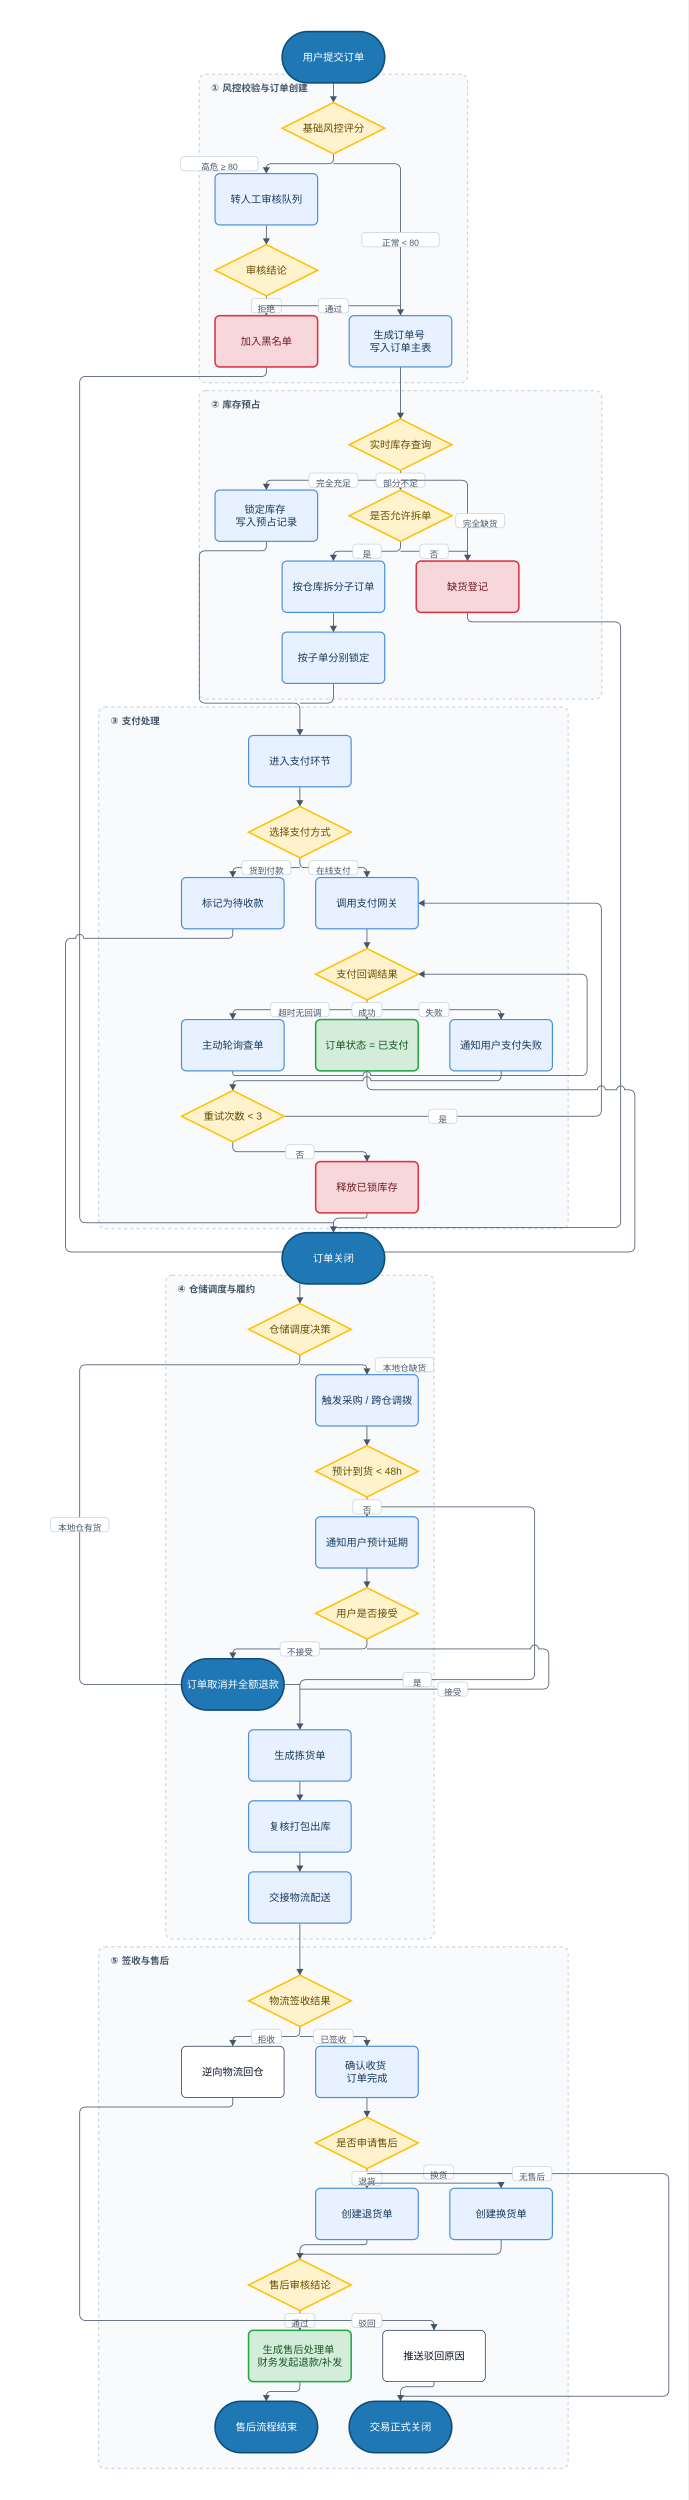
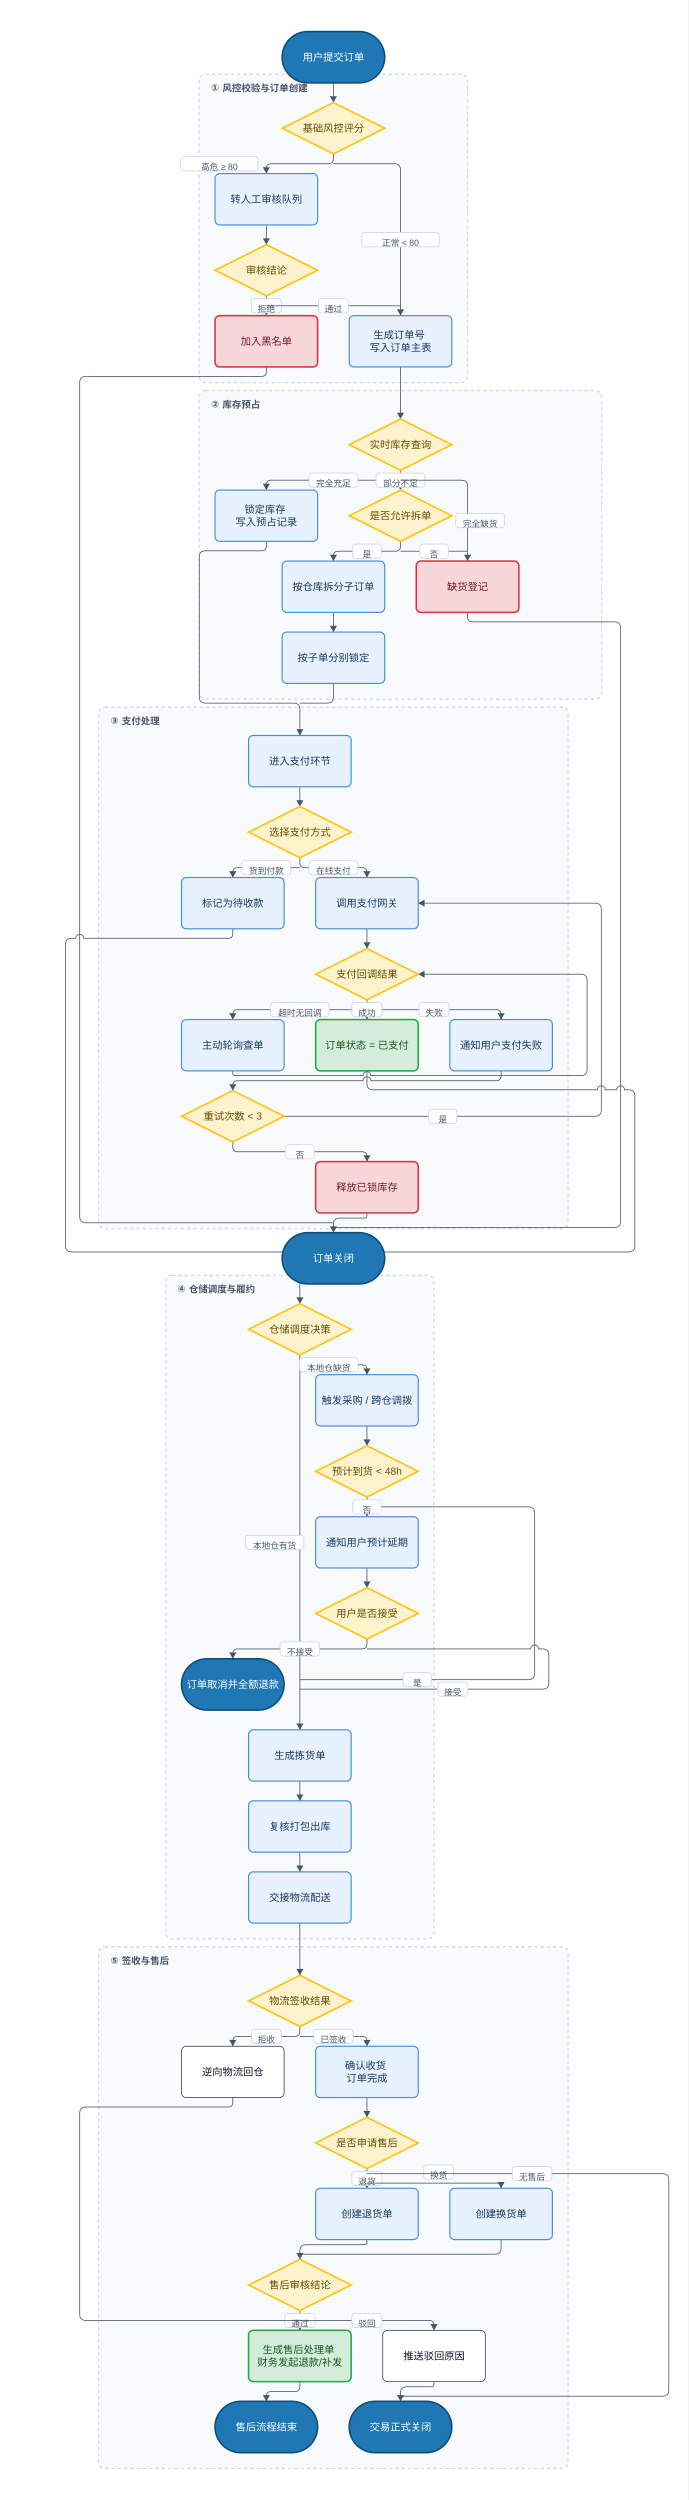
<svg xmlns="http://www.w3.org/2000/svg" width="872" height="3168">
  <style>
    :root {
      --mermaid-bg: transparent;
      --mermaid-font-family: 'Inter', system-ui, -apple-system, sans-serif;
      --mermaid-node-bg: #ffffff;
      --mermaid-node-border: #334155;
      --mermaid-node-border-width: 1.5px;
      --mermaid-text-primary: #0f172a;
      --mermaid-text-muted: #64748b;
      --mermaid-edge-stroke: #475569;
      --mermaid-edge-width: 1.5px;
      --mermaid-arrowhead-fill: #475569;
      --mermaid-pill-bg: #ffffff;
      --mermaid-pill-border: #cbd5e1;
      --mermaid-subgraph-bg: #f8fafc;
      --mermaid-subgraph-border: #cbd5e1;
      --mermaid-subgraph-title: #475569;
    }
    @media (prefers-color-scheme: dark) {
      :root {
        --mermaid-node-bg: #1e293b;
        --mermaid-node-border: #475569;
        --mermaid-text-primary: #f8fafc;
        --mermaid-text-muted: #94a3b8;
        --mermaid-edge-stroke: #94a3b8;
        --mermaid-arrowhead-fill: #94a3b8;
        --mermaid-pill-bg: #0f172a;
        --mermaid-pill-border: #334155;
        --mermaid-subgraph-bg: rgba(15, 23, 42, 0.6);
        --mermaid-subgraph-border: #334155;
        --mermaid-subgraph-title: #94a3b8;
      }
    }

    text { font-family: Arial, sans-serif; font-size: 14px; }
  </style>
  <rect width="100%" height="100%" fill="white" />
  <rect x="252.5" y="94" width="340" height="391" style="fill:var(--mermaid-subgraph-bg, #f8fafc);stroke:var(--mermaid-subgraph-border, #cbd5e1);stroke-width:1.5;stroke-dasharray:4;rx:8;ry:8" />
  <text x="267.5" y="112" style="text-anchor:start;dominant-baseline:middle;font-size:12px;font-weight:bold;fill:var(--mermaid-subgraph-title, #475569);font-family:Arial, sans-serif">① 风控校验与订单创建</text>
  <rect x="252.5" y="495" width="510" height="391" style="fill:var(--mermaid-subgraph-bg, #f8fafc);stroke:var(--mermaid-subgraph-border, #cbd5e1);stroke-width:1.5;stroke-dasharray:4;rx:8;ry:8" />
  <text x="267.5" y="513" style="text-anchor:start;dominant-baseline:middle;font-size:12px;font-weight:bold;fill:var(--mermaid-subgraph-title, #475569);font-family:Arial, sans-serif">② 库存预占</text>
  <rect x="125" y="896" width="595" height="661" style="fill:var(--mermaid-subgraph-bg, #f8fafc);stroke:var(--mermaid-subgraph-border, #cbd5e1);stroke-width:1.5;stroke-dasharray:4;rx:8;ry:8" />
  <text x="140" y="914" style="text-anchor:start;dominant-baseline:middle;font-size:12px;font-weight:bold;fill:var(--mermaid-subgraph-title, #475569);font-family:Arial, sans-serif">③ 支付处理</text>
  <rect x="210" y="1616" width="340" height="841" style="fill:var(--mermaid-subgraph-bg, #f8fafc);stroke:var(--mermaid-subgraph-border, #cbd5e1);stroke-width:1.5;stroke-dasharray:4;rx:8;ry:8" />
  <text x="225" y="1634" style="text-anchor:start;dominant-baseline:middle;font-size:12px;font-weight:bold;fill:var(--mermaid-subgraph-title, #475569);font-family:Arial, sans-serif">④ 仓储调度与履约</text>
  <rect x="125" y="2467" width="595" height="661" style="fill:var(--mermaid-subgraph-bg, #f8fafc);stroke:var(--mermaid-subgraph-border, #cbd5e1);stroke-width:1.5;stroke-dasharray:4;rx:8;ry:8" />
  <text x="140" y="2485" style="text-anchor:start;dominant-baseline:middle;font-size:12px;font-weight:bold;fill:var(--mermaid-subgraph-title, #475569);font-family:Arial, sans-serif">⑤ 签收与售后</text>
  <path d="M 422.5 105.0 L 422.5 130.0" style="fill:none;stroke:var(--mermaid-edge-stroke, #475569);stroke-width:var(--mermaid-edge-width, 1.5)" />
  <polygon points="422.5,130.0 418.0,122.0 427.0,122.0" style="fill:var(--mermaid-arrowhead-fill, #475569);stroke:none" />
  <path d="M 337.5 465.0 L 337.5 471.0 Q 337.5 477.0 331.5 477.0 L 109.0 477.0 Q 101.0 477.0 101.0 485.0 L 101.0 1541.5 Q 101.0 1549.5 109.0 1549.5 L 422.5 1549.5" style="fill:none;stroke:var(--mermaid-edge-stroke, #475569);stroke-width:var(--mermaid-edge-width, 1.5)" />
  <path d="M 507.5 465.0 L 507.5 531.0" style="fill:none;stroke:var(--mermaid-edge-stroke, #475569);stroke-width:var(--mermaid-edge-width, 1.5)" />
  <polygon points="507.5,531.0 503.0,523.0 512.0,523.0" style="fill:var(--mermaid-arrowhead-fill, #475569);stroke:none" />
  <path d="M 592.5 776.0 L 592.5 782.0 Q 592.5 788.0 598.5 788.0 L 778.5 788.0 Q 786.5 788.0 786.5 796.0 L 786.5 1547.5 Q 786.5 1555.5 778.5 1555.5 L 422.5 1555.5" style="fill:none;stroke:var(--mermaid-edge-stroke, #475569);stroke-width:var(--mermaid-edge-width, 1.5)" />
  <path d="M 337.5 686.0 L 337.5 692.0 Q 337.5 698.0 331.5 698.0 L 260.5 698.0 Q 252.5 698.0 252.5 706.0 L 252.5 883.0 Q 252.5 891.0 260.5 891.0 L 372.0 891.0 Q 380.0 891.0 380.0 899.0 L 380.0 932.0" style="fill:none;stroke:var(--mermaid-edge-stroke, #475569);stroke-width:var(--mermaid-edge-width, 1.5)" />
  <polygon points="380.0,932.0 375.5,924.0 384.5,924.0" style="fill:var(--mermaid-arrowhead-fill, #475569);stroke:none" />
  <path d="M 422.5 866.0 L 422.5 883.0 Q 422.5 891.0 414.5 891.0 L 380.0 891.0" style="fill:none;stroke:var(--mermaid-edge-stroke, #475569);stroke-width:var(--mermaid-edge-width, 1.5)" />
  <path d="M 465.0 1537.0 L 465.0 1540.2 Q 465.0 1543.5 461.8 1543.5 L 430.5 1543.5 Q 422.5 1543.5 422.5 1551.5 L 422.5 1562.0" style="fill:none;stroke:var(--mermaid-edge-stroke, #475569);stroke-width:var(--mermaid-edge-width, 1.5)" />
  <polygon points="422.5,1562.0 418.0,1554.0 427.0,1554.0" style="fill:var(--mermaid-arrowhead-fill, #475569);stroke:none" />
  <path d="M 465.0 1357.0 L 465.0 1373.0 Q 465.0 1381.0 473.0 1381.0 L 757.0 1381.0 A 5.0 5.0 0 0 1 767.0 1381.0 L 781.5 1381.0 A 5.0 5.0 0 0 1 791.5 1381.0 L 796.5 1381.0 Q 804.5 1381.0 804.5 1389.0 L 804.5 1578.5 Q 804.5 1586.5 796.5 1586.5 L 388.0 1586.5 Q 380.0 1586.5 380.0 1594.5 L 380.0 1652.0" style="fill:none;stroke:var(--mermaid-edge-stroke, #475569);stroke-width:var(--mermaid-edge-width, 1.5)" />
  <polygon points="380.0,1652.0 375.5,1644.0 384.5,1644.0" style="fill:var(--mermaid-arrowhead-fill, #475569);stroke:none" />
  <path d="M 295.0 1177.0 L 295.0 1183.0 Q 295.0 1189.0 289.0 1189.0 L 106.0 1189.0 A 5.0 5.0 0 0 0 96.0 1189.0 L 91.0 1189.0 Q 83.0 1189.0 83.0 1197.0 L 83.0 1578.5 Q 83.0 1586.5 91.0 1586.5 L 380.0 1586.5" style="fill:none;stroke:var(--mermaid-edge-stroke, #475569);stroke-width:var(--mermaid-edge-width, 1.5)" />
  <path d="M 380.0 2437.0 L 380.0 2503.0" style="fill:none;stroke:var(--mermaid-edge-stroke, #475569);stroke-width:var(--mermaid-edge-width, 1.5)" />
  <polygon points="380.0,2503.0 375.5,2495.0 384.5,2495.0" style="fill:var(--mermaid-arrowhead-fill, #475569);stroke:none" />
  <path d="M 380.0 3018.0 L 380.0 3024.2 Q 380.0 3030.5 373.8 3030.5 L 343.8 3030.5 Q 337.5 3030.5 337.5 3036.8 L 337.5 3043.0" style="fill:none;stroke:var(--mermaid-edge-stroke, #475569);stroke-width:var(--mermaid-edge-width, 1.5)" />
  <polygon points="337.5,3043.0 333.0,3035.0 342.0,3035.0" style="fill:var(--mermaid-arrowhead-fill, #475569);stroke:none" />
  <path d="M 422.5 195.0 L 422.5 201.2 Q 422.5 207.5 416.2 207.5 L 343.8 207.5 Q 337.5 207.5 337.5 213.8 L 337.5 220.0" style="fill:none;stroke:var(--mermaid-edge-stroke, #475569);stroke-width:var(--mermaid-edge-width, 1.5)" />
  <polygon points="337.5,220.0 333.0,212.0 342.0,212.0" style="fill:var(--mermaid-arrowhead-fill, #475569);stroke:none" />
  <rect x="229" y="198.5" width="98" height="18" style="fill:var(--mermaid-pill-bg, #ffffff);stroke:var(--mermaid-pill-border, #cbd5e1);stroke-width:1;rx:4;ry:4" />
  <text x="278" y="211.5" style="text-anchor:middle;dominant-baseline:middle;font-size:11px;fill:var(--mermaid-text-primary, #475569);font-family:Arial, sans-serif">高危 ≥ 80</text>
  <path d="M 337.5 285.0 L 337.5 310.0" style="fill:none;stroke:var(--mermaid-edge-stroke, #475569);stroke-width:var(--mermaid-edge-width, 1.5)" />
  <polygon points="337.5,310.0 333.0,302.0 342.0,302.0" style="fill:var(--mermaid-arrowhead-fill, #475569);stroke:none" />
  <path d="M 337.5 375.0 L 337.5 400.0" style="fill:none;stroke:var(--mermaid-edge-stroke, #475569);stroke-width:var(--mermaid-edge-width, 1.5)" />
  <polygon points="337.5,400.0 333.0,392.0 342.0,392.0" style="fill:var(--mermaid-arrowhead-fill, #475569);stroke:none" />
  <rect x="318.5" y="378.5" width="38" height="18" style="fill:var(--mermaid-pill-bg, #ffffff);stroke:var(--mermaid-pill-border, #cbd5e1);stroke-width:1;rx:4;ry:4" />
  <text x="337.5" y="391.5" style="text-anchor:middle;dominant-baseline:middle;font-size:11px;fill:var(--mermaid-text-primary, #475569);font-family:Arial, sans-serif">拒绝</text>
  <path d="M 337.5 387.5 L 507.5 387.5" style="fill:none;stroke:var(--mermaid-edge-stroke, #475569);stroke-width:var(--mermaid-edge-width, 1.5)" />
  <rect x="403.5" y="378.5" width="38" height="18" style="fill:var(--mermaid-pill-bg, #ffffff);stroke:var(--mermaid-pill-border, #cbd5e1);stroke-width:1;rx:4;ry:4" />
  <text x="422.5" y="391.5" style="text-anchor:middle;dominant-baseline:middle;font-size:11px;fill:var(--mermaid-text-primary, #475569);font-family:Arial, sans-serif">通过</text>
  <path d="M 422.5 207.5 L 499.5 207.5 Q 507.5 207.5 507.5 215.5 L 507.5 400.0" style="fill:none;stroke:var(--mermaid-edge-stroke, #475569);stroke-width:var(--mermaid-edge-width, 1.5)" />
  <polygon points="507.5,400.0 503.0,392.0 512.0,392.0" style="fill:var(--mermaid-arrowhead-fill, #475569);stroke:none" />
  <rect x="458.5" y="294.75" width="98" height="18" style="fill:var(--mermaid-pill-bg, #ffffff);stroke:var(--mermaid-pill-border, #cbd5e1);stroke-width:1;rx:4;ry:4" />
  <text x="507.5" y="307.75" style="text-anchor:middle;dominant-baseline:middle;font-size:11px;fill:var(--mermaid-text-primary, #475569);font-family:Arial, sans-serif">正常 &lt; 80</text>
  <path d="M 507.5 608.5 L 343.8 608.5 Q 337.5 608.5 337.5 614.8 L 337.5 621.0" style="fill:none;stroke:var(--mermaid-edge-stroke, #475569);stroke-width:var(--mermaid-edge-width, 1.5)" />
  <polygon points="337.5,621.0 333.0,613.0 342.0,613.0" style="fill:var(--mermaid-arrowhead-fill, #475569);stroke:none" />
  <rect x="391.5" y="599.5" width="62" height="18" style="fill:var(--mermaid-pill-bg, #ffffff);stroke:var(--mermaid-pill-border, #cbd5e1);stroke-width:1;rx:4;ry:4" />
  <text x="422.5" y="612.5" style="text-anchor:middle;dominant-baseline:middle;font-size:11px;fill:var(--mermaid-text-primary, #475569);font-family:Arial, sans-serif">完全充足</text>
  <path d="M 507.5 596.0 L 507.5 621.0" style="fill:none;stroke:var(--mermaid-edge-stroke, #475569);stroke-width:var(--mermaid-edge-width, 1.5)" />
  <polygon points="507.5,621.0 503.0,613.0 512.0,613.0" style="fill:var(--mermaid-arrowhead-fill, #475569);stroke:none" />
  <rect x="476.5" y="599.5" width="62" height="18" style="fill:var(--mermaid-pill-bg, #ffffff);stroke:var(--mermaid-pill-border, #cbd5e1);stroke-width:1;rx:4;ry:4" />
  <text x="507.5" y="612.5" style="text-anchor:middle;dominant-baseline:middle;font-size:11px;fill:var(--mermaid-text-primary, #475569);font-family:Arial, sans-serif">部分不足</text>
  <path d="M 507.5 608.5 L 584.5 608.5 Q 592.5 608.5 592.5 616.5 L 592.5 711.0" style="fill:none;stroke:var(--mermaid-edge-stroke, #475569);stroke-width:var(--mermaid-edge-width, 1.5)" />
  <polygon points="592.5,711.0 588.0,703.0 597.0,703.0" style="fill:var(--mermaid-arrowhead-fill, #475569);stroke:none" />
  <rect x="577.5" y="650.75" width="62" height="18" style="fill:var(--mermaid-pill-bg, #ffffff);stroke:var(--mermaid-pill-border, #cbd5e1);stroke-width:1;rx:4;ry:4" />
  <text x="608.5" y="663.75" style="text-anchor:middle;dominant-baseline:middle;font-size:11px;fill:var(--mermaid-text-primary, #475569);font-family:Arial, sans-serif">完全缺货</text>
  <path d="M 507.5 686.0 L 507.5 692.2 Q 507.5 698.5 501.2 698.5 L 428.8 698.5 Q 422.5 698.5 422.5 704.8 L 422.5 711.0" style="fill:none;stroke:var(--mermaid-edge-stroke, #475569);stroke-width:var(--mermaid-edge-width, 1.5)" />
  <polygon points="422.5,711.0 418.0,703.0 427.0,703.0" style="fill:var(--mermaid-arrowhead-fill, #475569);stroke:none" />
  <rect x="447" y="689.5" width="36" height="18" style="fill:var(--mermaid-pill-bg, #ffffff);stroke:var(--mermaid-pill-border, #cbd5e1);stroke-width:1;rx:4;ry:4" />
  <text x="465" y="702.5" style="text-anchor:middle;dominant-baseline:middle;font-size:11px;fill:var(--mermaid-text-primary, #475569);font-family:Arial, sans-serif">是</text>
  <path d="M 507.5 698.5 L 592.5 698.5" style="fill:none;stroke:var(--mermaid-edge-stroke, #475569);stroke-width:var(--mermaid-edge-width, 1.5)" />
  <rect x="532" y="689.5" width="36" height="18" style="fill:var(--mermaid-pill-bg, #ffffff);stroke:var(--mermaid-pill-border, #cbd5e1);stroke-width:1;rx:4;ry:4" />
  <text x="550" y="702.5" style="text-anchor:middle;dominant-baseline:middle;font-size:11px;fill:var(--mermaid-text-primary, #475569);font-family:Arial, sans-serif">否</text>
  <path d="M 422.5 776.0 L 422.5 801.0" style="fill:none;stroke:var(--mermaid-edge-stroke, #475569);stroke-width:var(--mermaid-edge-width, 1.5)" />
  <polygon points="422.5,801.0 418.0,793.0 427.0,793.0" style="fill:var(--mermaid-arrowhead-fill, #475569);stroke:none" />
  <path d="M 380.0 997.0 L 380.0 1022.0" style="fill:none;stroke:var(--mermaid-edge-stroke, #475569);stroke-width:var(--mermaid-edge-width, 1.5)" />
  <polygon points="380.0,1022.0 375.5,1014.0 384.5,1014.0" style="fill:var(--mermaid-arrowhead-fill, #475569);stroke:none" />
  <path d="M 380.0 1087.0 L 380.0 1093.2 Q 380.0 1099.5 386.2 1099.5 L 458.8 1099.5 Q 465.0 1099.5 465.0 1105.8 L 465.0 1112.0" style="fill:none;stroke:var(--mermaid-edge-stroke, #475569);stroke-width:var(--mermaid-edge-width, 1.5)" />
  <polygon points="465.0,1112.0 460.5,1104.0 469.5,1104.0" style="fill:var(--mermaid-arrowhead-fill, #475569);stroke:none" />
  <rect x="391.5" y="1090.5" width="62" height="18" style="fill:var(--mermaid-pill-bg, #ffffff);stroke:var(--mermaid-pill-border, #cbd5e1);stroke-width:1;rx:4;ry:4" />
  <text x="422.5" y="1103.5" style="text-anchor:middle;dominant-baseline:middle;font-size:11px;fill:var(--mermaid-text-primary, #475569);font-family:Arial, sans-serif">在线支付</text>
  <path d="M 380.0 1099.5 L 301.2 1099.5 Q 295.0 1099.5 295.0 1105.8 L 295.0 1112.0" style="fill:none;stroke:var(--mermaid-edge-stroke, #475569);stroke-width:var(--mermaid-edge-width, 1.5)" />
  <polygon points="295.0,1112.0 290.5,1104.0 299.5,1104.0" style="fill:var(--mermaid-arrowhead-fill, #475569);stroke:none" />
  <rect x="306.5" y="1090.5" width="62" height="18" style="fill:var(--mermaid-pill-bg, #ffffff);stroke:var(--mermaid-pill-border, #cbd5e1);stroke-width:1;rx:4;ry:4" />
  <text x="337.5" y="1103.5" style="text-anchor:middle;dominant-baseline:middle;font-size:11px;fill:var(--mermaid-text-primary, #475569);font-family:Arial, sans-serif">货到付款</text>
  <path d="M 465.0 1177.0 L 465.0 1202.0" style="fill:none;stroke:var(--mermaid-edge-stroke, #475569);stroke-width:var(--mermaid-edge-width, 1.5)" />
  <polygon points="465.0,1202.0 460.5,1194.0 469.5,1194.0" style="fill:var(--mermaid-arrowhead-fill, #475569);stroke:none" />
  <path d="M 465.0 1279.5 L 301.2 1279.5 Q 295.0 1279.5 295.0 1285.8 L 295.0 1292.0" style="fill:none;stroke:var(--mermaid-edge-stroke, #475569);stroke-width:var(--mermaid-edge-width, 1.5)" />
  <polygon points="295.0,1292.0 290.5,1284.0 299.5,1284.0" style="fill:var(--mermaid-arrowhead-fill, #475569);stroke:none" />
  <rect x="343" y="1270.5" width="74" height="18" style="fill:var(--mermaid-pill-bg, #ffffff);stroke:var(--mermaid-pill-border, #cbd5e1);stroke-width:1;rx:4;ry:4" />
  <text x="380" y="1283.5" style="text-anchor:middle;dominant-baseline:middle;font-size:11px;fill:var(--mermaid-text-primary, #475569);font-family:Arial, sans-serif">超时无回调</text>
  <path d="M 295.0 1357.0 L 295.0 1360.0 Q 295.0 1363.0 298.0 1363.0 L 460.0 1363.0 A 5.0 5.0 0 0 1 470.0 1363.0 L 736.0 1363.0 Q 744.0 1363.0 744.0 1355.0 L 744.0 1242.5 Q 744.0 1234.5 736.0 1234.5 L 530.0 1234.5" style="fill:none;stroke:var(--mermaid-edge-stroke, #475569);stroke-width:var(--mermaid-edge-width, 1.5)" />
  <polygon points="530.0,1234.5 538.0,1230.0 538.0,1239.0" style="fill:var(--mermaid-arrowhead-fill, #475569);stroke:none" />
  <path d="M 465.0 1279.5 L 628.8 1279.5 Q 635.0 1279.5 635.0 1285.8 L 635.0 1292.0" style="fill:none;stroke:var(--mermaid-edge-stroke, #475569);stroke-width:var(--mermaid-edge-width, 1.5)" />
  <polygon points="635.0,1292.0 630.5,1284.0 639.5,1284.0" style="fill:var(--mermaid-arrowhead-fill, #475569);stroke:none" />
  <rect x="531" y="1270.5" width="38" height="18" style="fill:var(--mermaid-pill-bg, #ffffff);stroke:var(--mermaid-pill-border, #cbd5e1);stroke-width:1;rx:4;ry:4" />
  <text x="550" y="1283.5" style="text-anchor:middle;dominant-baseline:middle;font-size:11px;fill:var(--mermaid-text-primary, #475569);font-family:Arial, sans-serif">失败</text>
  <path d="M 635.0 1357.0 L 635.0 1363.2 Q 635.0 1369.5 628.8 1369.5 L 470.0 1369.5 A 5.0 5.0 0 0 0 460.0 1369.5 L 301.2 1369.5 Q 295.0 1369.5 295.0 1375.8 L 295.0 1382.0" style="fill:none;stroke:var(--mermaid-edge-stroke, #475569);stroke-width:var(--mermaid-edge-width, 1.5)" />
  <polygon points="295.0,1382.0 290.5,1374.0 299.5,1374.0" style="fill:var(--mermaid-arrowhead-fill, #475569);stroke:none" />
  <path d="M 360.0 1414.5 L 754.0 1414.5 Q 762.0 1414.5 762.0 1406.5 L 762.0 1152.5 Q 762.0 1144.5 754.0 1144.5 L 530.0 1144.5" style="fill:none;stroke:var(--mermaid-edge-stroke, #475569);stroke-width:var(--mermaid-edge-width, 1.5)" />
  <polygon points="530.0,1144.5 538.0,1140.0 538.0,1149.0" style="fill:var(--mermaid-arrowhead-fill, #475569);stroke:none" />
  <rect x="543" y="1405.5" width="36" height="18" style="fill:var(--mermaid-pill-bg, #ffffff);stroke:var(--mermaid-pill-border, #cbd5e1);stroke-width:1;rx:4;ry:4" />
  <text x="561" y="1418.5" style="text-anchor:middle;dominant-baseline:middle;font-size:11px;fill:var(--mermaid-text-primary, #475569);font-family:Arial, sans-serif">是</text>
  <path d="M 295.0 1447.0 L 295.0 1453.2 Q 295.0 1459.5 301.2 1459.5 L 458.8 1459.5 Q 465.0 1459.5 465.0 1465.8 L 465.0 1472.0" style="fill:none;stroke:var(--mermaid-edge-stroke, #475569);stroke-width:var(--mermaid-edge-width, 1.5)" />
  <polygon points="465.0,1472.0 460.5,1464.0 469.5,1464.0" style="fill:var(--mermaid-arrowhead-fill, #475569);stroke:none" />
  <rect x="362" y="1450.5" width="36" height="18" style="fill:var(--mermaid-pill-bg, #ffffff);stroke:var(--mermaid-pill-border, #cbd5e1);stroke-width:1;rx:4;ry:4" />
  <text x="380" y="1463.5" style="text-anchor:middle;dominant-baseline:middle;font-size:11px;fill:var(--mermaid-text-primary, #475569);font-family:Arial, sans-serif">否</text>
  <path d="M 465.0 1267.0 L 465.0 1292.0" style="fill:none;stroke:var(--mermaid-edge-stroke, #475569);stroke-width:var(--mermaid-edge-width, 1.5)" />
  <polygon points="465.0,1292.0 460.5,1284.0 469.5,1284.0" style="fill:var(--mermaid-arrowhead-fill, #475569);stroke:none" />
  <rect x="446" y="1270.5" width="38" height="18" style="fill:var(--mermaid-pill-bg, #ffffff);stroke:var(--mermaid-pill-border, #cbd5e1);stroke-width:1;rx:4;ry:4" />
  <text x="465" y="1283.5" style="text-anchor:middle;dominant-baseline:middle;font-size:11px;fill:var(--mermaid-text-primary, #475569);font-family:Arial, sans-serif">成功</text>
-   <path d="M 380.0 1717.0 L 380.0 1723.2 Q 380.0 1729.5 373.8 1729.5 L 109.0 1729.5 Q 101.0 1729.5 101.0 1737.5 L 101.0 2126.5 Q 101.0 2134.5 109.0 2134.5 L 380.0 2134.5" style="fill:none;stroke:var(--mermaid-edge-stroke, #475569);stroke-width:var(--mermaid-edge-width, 1.5)" />
-   <rect x="64" y="1923" width="74" height="18" style="fill:var(--mermaid-pill-bg, #ffffff);stroke:var(--mermaid-pill-border, #cbd5e1);stroke-width:1;rx:4;ry:4" />
-   <text x="101" y="1936" style="text-anchor:middle;dominant-baseline:middle;font-size:11px;fill:var(--mermaid-text-primary, #475569);font-family:Arial, sans-serif">本地仓有货</text>
+   <path d="M 380.0 1717.0 L 380.0 2192.0" style="fill:none;stroke:var(--mermaid-edge-stroke, #475569);stroke-width:var(--mermaid-edge-width, 1.5)" />
+   <polygon points="380.0,2192.0 375.5,2184.0 384.5,2184.0" style="fill:var(--mermaid-arrowhead-fill, #475569);stroke:none" />
+   <rect x="311" y="1945.5" width="74" height="18" style="fill:var(--mermaid-pill-bg, #ffffff);stroke:var(--mermaid-pill-border, #cbd5e1);stroke-width:1;rx:4;ry:4" />
+   <text x="348" y="1958.5" style="text-anchor:middle;dominant-baseline:middle;font-size:11px;fill:var(--mermaid-text-primary, #475569);font-family:Arial, sans-serif">本地仓有货</text>
  <path d="M 380.0 1729.5 L 458.8 1729.5 Q 465.0 1729.5 465.0 1735.8 L 465.0 1742.0" style="fill:none;stroke:var(--mermaid-edge-stroke, #475569);stroke-width:var(--mermaid-edge-width, 1.5)" />
  <polygon points="465.0,1742.0 460.5,1734.0 469.5,1734.0" style="fill:var(--mermaid-arrowhead-fill, #475569);stroke:none" />
-   <rect x="475.5" y="1720.5" width="74" height="18" style="fill:var(--mermaid-pill-bg, #ffffff);stroke:var(--mermaid-pill-border, #cbd5e1);stroke-width:1;rx:4;ry:4" />
-   <text x="512.5" y="1733.5" style="text-anchor:middle;dominant-baseline:middle;font-size:11px;fill:var(--mermaid-text-primary, #475569);font-family:Arial, sans-serif">本地仓缺货</text>
+   <rect x="379.5" y="1720.5" width="74" height="18" style="fill:var(--mermaid-pill-bg, #ffffff);stroke:var(--mermaid-pill-border, #cbd5e1);stroke-width:1;rx:4;ry:4" />
+   <text x="416.5" y="1733.5" style="text-anchor:middle;dominant-baseline:middle;font-size:11px;fill:var(--mermaid-text-primary, #475569);font-family:Arial, sans-serif">本地仓缺货</text>
  <path d="M 465.0 1807.0 L 465.0 1832.0" style="fill:none;stroke:var(--mermaid-edge-stroke, #475569);stroke-width:var(--mermaid-edge-width, 1.5)" />
  <polygon points="465.0,1832.0 460.5,1824.0 469.5,1824.0" style="fill:var(--mermaid-arrowhead-fill, #475569);stroke:none" />
-   <path d="M 465.0 1909.5 L 669.5 1909.5 Q 677.5 1909.5 677.5 1917.5 L 677.5 2120.5 Q 677.5 2128.5 669.5 2128.5 L 388.0 2128.5 Q 380.0 2128.5 380.0 2136.5 L 380.0 2192.0" style="fill:none;stroke:var(--mermaid-edge-stroke, #475569);stroke-width:var(--mermaid-edge-width, 1.5)" />
-   <polygon points="380.0,2192.0 375.5,2184.0 384.5,2184.0" style="fill:var(--mermaid-arrowhead-fill, #475569);stroke:none" />
+   <path d="M 465.0 1909.5 L 669.5 1909.5 Q 677.5 1909.5 677.5 1917.5 L 677.5 2120.5 Q 677.5 2128.5 669.5 2128.5 L 380.0 2128.5" style="fill:none;stroke:var(--mermaid-edge-stroke, #475569);stroke-width:var(--mermaid-edge-width, 1.5)" />
  <rect x="510.75" y="2119.5" width="36" height="18" style="fill:var(--mermaid-pill-bg, #ffffff);stroke:var(--mermaid-pill-border, #cbd5e1);stroke-width:1;rx:4;ry:4" />
  <text x="528.75" y="2132.5" style="text-anchor:middle;dominant-baseline:middle;font-size:11px;fill:var(--mermaid-text-primary, #475569);font-family:Arial, sans-serif">是</text>
  <path d="M 465.0 1897.0 L 465.0 1922.0" style="fill:none;stroke:var(--mermaid-edge-stroke, #475569);stroke-width:var(--mermaid-edge-width, 1.5)" />
  <polygon points="465.0,1922.0 460.5,1914.0 469.5,1914.0" style="fill:var(--mermaid-arrowhead-fill, #475569);stroke:none" />
  <rect x="447" y="1900.5" width="36" height="18" style="fill:var(--mermaid-pill-bg, #ffffff);stroke:var(--mermaid-pill-border, #cbd5e1);stroke-width:1;rx:4;ry:4" />
  <text x="465" y="1913.5" style="text-anchor:middle;dominant-baseline:middle;font-size:11px;fill:var(--mermaid-text-primary, #475569);font-family:Arial, sans-serif">否</text>
  <path d="M 465.0 1987.0 L 465.0 2012.0" style="fill:none;stroke:var(--mermaid-edge-stroke, #475569);stroke-width:var(--mermaid-edge-width, 1.5)" />
  <polygon points="465.0,2012.0 460.5,2004.0 469.5,2004.0" style="fill:var(--mermaid-arrowhead-fill, #475569);stroke:none" />
-   <path d="M 465.0 2077.0 L 465.0 2083.2 Q 465.0 2089.5 458.8 2089.5 L 301.2 2089.5 Q 295.0 2089.5 295.0 2095.8 L 295.0 2102.0" style="fill:none;stroke:var(--mermaid-edge-stroke, #475569);stroke-width:var(--mermaid-edge-width, 1.5)" />
+   <path d="M 465.0 2077.0 L 465.0 2083.2 Q 465.0 2089.5 458.8 2089.5 L 385.0 2089.5 A 5.0 5.0 0 0 0 375.0 2089.5 L 301.2 2089.5 Q 295.0 2089.5 295.0 2095.8 L 295.0 2102.0" style="fill:none;stroke:var(--mermaid-edge-stroke, #475569);stroke-width:var(--mermaid-edge-width, 1.5)" />
  <polygon points="295.0,2102.0 290.5,2094.0 299.5,2094.0" style="fill:var(--mermaid-arrowhead-fill, #475569);stroke:none" />
  <rect x="355" y="2080.5" width="50" height="18" style="fill:var(--mermaid-pill-bg, #ffffff);stroke:var(--mermaid-pill-border, #cbd5e1);stroke-width:1;rx:4;ry:4" />
  <text x="380" y="2093.5" style="text-anchor:middle;dominant-baseline:middle;font-size:11px;fill:var(--mermaid-text-primary, #475569);font-family:Arial, sans-serif">不接受</text>
  <path d="M 465.0 2089.5 L 672.5 2089.5 A 5.0 5.0 0 0 1 682.5 2089.5 L 687.5 2089.5 Q 695.5 2089.5 695.5 2097.5 L 695.5 2132.5 Q 695.5 2140.5 687.5 2140.5 L 380.0 2140.5" style="fill:none;stroke:var(--mermaid-edge-stroke, #475569);stroke-width:var(--mermaid-edge-width, 1.5)" />
  <rect x="554.75" y="2131.5" width="38" height="18" style="fill:var(--mermaid-pill-bg, #ffffff);stroke:var(--mermaid-pill-border, #cbd5e1);stroke-width:1;rx:4;ry:4" />
  <text x="573.75" y="2144.5" style="text-anchor:middle;dominant-baseline:middle;font-size:11px;fill:var(--mermaid-text-primary, #475569);font-family:Arial, sans-serif">接受</text>
  <path d="M 380.0 2257.0 L 380.0 2282.0" style="fill:none;stroke:var(--mermaid-edge-stroke, #475569);stroke-width:var(--mermaid-edge-width, 1.5)" />
  <polygon points="380.0,2282.0 375.5,2274.0 384.5,2274.0" style="fill:var(--mermaid-arrowhead-fill, #475569);stroke:none" />
  <path d="M 380.0 2347.0 L 380.0 2372.0" style="fill:none;stroke:var(--mermaid-edge-stroke, #475569);stroke-width:var(--mermaid-edge-width, 1.5)" />
  <polygon points="380.0,2372.0 375.5,2364.0 384.5,2364.0" style="fill:var(--mermaid-arrowhead-fill, #475569);stroke:none" />
  <path d="M 380.0 2568.0 L 380.0 2574.2 Q 380.0 2580.5 373.8 2580.5 L 301.2 2580.5 Q 295.0 2580.5 295.0 2586.8 L 295.0 2593.0" style="fill:none;stroke:var(--mermaid-edge-stroke, #475569);stroke-width:var(--mermaid-edge-width, 1.5)" />
  <polygon points="295.0,2593.0 290.5,2585.0 299.5,2585.0" style="fill:var(--mermaid-arrowhead-fill, #475569);stroke:none" />
  <rect x="318.5" y="2571.5" width="38" height="18" style="fill:var(--mermaid-pill-bg, #ffffff);stroke:var(--mermaid-pill-border, #cbd5e1);stroke-width:1;rx:4;ry:4" />
  <text x="337.5" y="2584.5" style="text-anchor:middle;dominant-baseline:middle;font-size:11px;fill:var(--mermaid-text-primary, #475569);font-family:Arial, sans-serif">拒收</text>
  <path d="M 380.0 2580.5 L 458.8 2580.5 Q 465.0 2580.5 465.0 2586.8 L 465.0 2593.0" style="fill:none;stroke:var(--mermaid-edge-stroke, #475569);stroke-width:var(--mermaid-edge-width, 1.5)" />
  <polygon points="465.0,2593.0 460.5,2585.0 469.5,2585.0" style="fill:var(--mermaid-arrowhead-fill, #475569);stroke:none" />
  <rect x="397.5" y="2571.5" width="50" height="18" style="fill:var(--mermaid-pill-bg, #ffffff);stroke:var(--mermaid-pill-border, #cbd5e1);stroke-width:1;rx:4;ry:4" />
  <text x="422.5" y="2584.5" style="text-anchor:middle;dominant-baseline:middle;font-size:11px;fill:var(--mermaid-text-primary, #475569);font-family:Arial, sans-serif">已签收</text>
  <path d="M 465.0 2658.0 L 465.0 2683.0" style="fill:none;stroke:var(--mermaid-edge-stroke, #475569);stroke-width:var(--mermaid-edge-width, 1.5)" />
  <polygon points="465.0,2683.0 460.5,2675.0 469.5,2675.0" style="fill:var(--mermaid-arrowhead-fill, #475569);stroke:none" />
  <path d="M 465.0 2748.0 L 465.0 2773.0" style="fill:none;stroke:var(--mermaid-edge-stroke, #475569);stroke-width:var(--mermaid-edge-width, 1.5)" />
  <polygon points="465.0,2773.0 460.5,2765.0 469.5,2765.0" style="fill:var(--mermaid-arrowhead-fill, #475569);stroke:none" />
  <rect x="446" y="2751.5" width="38" height="18" style="fill:var(--mermaid-pill-bg, #ffffff);stroke:var(--mermaid-pill-border, #cbd5e1);stroke-width:1;rx:4;ry:4" />
  <text x="465" y="2764.5" style="text-anchor:middle;dominant-baseline:middle;font-size:11px;fill:var(--mermaid-text-primary, #475569);font-family:Arial, sans-serif">退货</text>
  <path d="M 465.0 2766.5 L 631.8 2766.5 Q 635.0 2766.5 635.0 2769.8 L 635.0 2773.0" style="fill:none;stroke:var(--mermaid-edge-stroke, #475569);stroke-width:var(--mermaid-edge-width, 1.5)" />
  <polygon points="635.0,2773.0 630.5,2765.0 639.5,2765.0" style="fill:var(--mermaid-arrowhead-fill, #475569);stroke:none" />
  <rect x="537" y="2743.5" width="38" height="18" style="fill:var(--mermaid-pill-bg, #ffffff);stroke:var(--mermaid-pill-border, #cbd5e1);stroke-width:1;rx:4;ry:4" />
  <text x="556" y="2756.5" style="text-anchor:middle;dominant-baseline:middle;font-size:11px;fill:var(--mermaid-text-primary, #475569);font-family:Arial, sans-serif">换货</text>
  <path d="M 465.0 2754.5 L 839.5 2754.5 Q 847.5 2754.5 847.5 2762.5 L 847.5 3028.5 Q 847.5 3036.5 839.5 3036.5 L 507.5 3036.5" style="fill:none;stroke:var(--mermaid-edge-stroke, #475569);stroke-width:var(--mermaid-edge-width, 1.5)" />
  <rect x="649.25" y="2745.5" width="50" height="18" style="fill:var(--mermaid-pill-bg, #ffffff);stroke:var(--mermaid-pill-border, #cbd5e1);stroke-width:1;rx:4;ry:4" />
  <text x="674.25" y="2758.5" style="text-anchor:middle;dominant-baseline:middle;font-size:11px;fill:var(--mermaid-text-primary, #475569);font-family:Arial, sans-serif">无售后</text>
  <path d="M 465.0 2838.0 L 465.0 2841.2 Q 465.0 2844.5 461.8 2844.5 L 388.0 2844.5 Q 380.0 2844.5 380.0 2852.5 L 380.0 2863.0" style="fill:none;stroke:var(--mermaid-edge-stroke, #475569);stroke-width:var(--mermaid-edge-width, 1.5)" />
  <polygon points="380.0,2863.0 375.5,2855.0 384.5,2855.0" style="fill:var(--mermaid-arrowhead-fill, #475569);stroke:none" />
  <path d="M 635.0 2838.0 L 635.0 2848.5 Q 635.0 2856.5 627.0 2856.5 L 380.0 2856.5" style="fill:none;stroke:var(--mermaid-edge-stroke, #475569);stroke-width:var(--mermaid-edge-width, 1.5)" />
  <path d="M 380.0 2928.0 L 380.0 2953.0" style="fill:none;stroke:var(--mermaid-edge-stroke, #475569);stroke-width:var(--mermaid-edge-width, 1.5)" />
  <polygon points="380.0,2953.0 375.5,2945.0 384.5,2945.0" style="fill:var(--mermaid-arrowhead-fill, #475569);stroke:none" />
  <rect x="361" y="2931.5" width="38" height="18" style="fill:var(--mermaid-pill-bg, #ffffff);stroke:var(--mermaid-pill-border, #cbd5e1);stroke-width:1;rx:4;ry:4" />
  <text x="380" y="2944.5" style="text-anchor:middle;dominant-baseline:middle;font-size:11px;fill:var(--mermaid-text-primary, #475569);font-family:Arial, sans-serif">通过</text>
  <path d="M 380.0 2940.5 L 543.8 2940.5 Q 550.0 2940.5 550.0 2946.8 L 550.0 2953.0" style="fill:none;stroke:var(--mermaid-edge-stroke, #475569);stroke-width:var(--mermaid-edge-width, 1.5)" />
  <polygon points="550.0,2953.0 545.5,2945.0 554.5,2945.0" style="fill:var(--mermaid-arrowhead-fill, #475569);stroke:none" />
  <rect x="446" y="2931.5" width="38" height="18" style="fill:var(--mermaid-pill-bg, #ffffff);stroke:var(--mermaid-pill-border, #cbd5e1);stroke-width:1;rx:4;ry:4" />
  <text x="465" y="2944.5" style="text-anchor:middle;dominant-baseline:middle;font-size:11px;fill:var(--mermaid-text-primary, #475569);font-family:Arial, sans-serif">驳回</text>
  <path d="M 550.0 3018.0 L 550.0 3021.2 Q 550.0 3024.5 546.8 3024.5 L 515.5 3024.5 Q 507.5 3024.5 507.5 3032.5 L 507.5 3043.0" style="fill:none;stroke:var(--mermaid-edge-stroke, #475569);stroke-width:var(--mermaid-edge-width, 1.5)" />
  <polygon points="507.5,3043.0 503.0,3035.0 512.0,3035.0" style="fill:var(--mermaid-arrowhead-fill, #475569);stroke:none" />
  <path d="M 295.0 2658.0 L 295.0 2664.0 Q 295.0 2670.0 289.0 2670.0 L 109.0 2670.0 Q 101.0 2670.0 101.0 2678.0 L 101.0 2932.5 Q 101.0 2940.5 109.0 2940.5 L 380.0 2940.5" style="fill:none;stroke:var(--mermaid-edge-stroke, #475569);stroke-width:var(--mermaid-edge-width, 1.5)" />
  <path d="M 337.5 310 L 402.5 342.5 L 337.5 375 L 272.5 342.5 Z" style="fill:#fff3cd;stroke:#ffc107;stroke-width:2px" />
  <text x="337.5" y="342.5" style="text-anchor:middle;dominant-baseline:middle;font-size:13px;font-weight:500;fill:#664d03;font-family:Arial, sans-serif">审核结论</text>
  <rect x="527.5" y="711" width="130" height="65" style="fill:#f8d7da;stroke:#dc3545;stroke-width:2px;rx:6;ry:6" />
  <text x="592.5" y="743.5" style="text-anchor:middle;dominant-baseline:middle;font-size:13px;font-weight:500;fill:#721c24;font-family:Arial, sans-serif">缺货登记</text>
  <rect x="357.5" y="1562" width="130" height="65" style="fill:#1f77b4;stroke:#0d4d7a;stroke-width:2px;rx:32.5;ry:32.5" />
  <text x="422.5" y="1594.5" style="text-anchor:middle;dominant-baseline:middle;font-size:13px;font-weight:500;fill:#ffffff;font-family:Arial, sans-serif">订单关闭</text>
  <rect x="570" y="2773" width="130" height="65" style="fill:#e7f1ff;stroke:#4a90d9;stroke-width:1.5px;rx:6;ry:6" />
  <text x="635" y="2805.5" style="text-anchor:middle;dominant-baseline:middle;font-size:13px;font-weight:500;fill:#1a3a5c;font-family:Arial, sans-serif">创建换货单</text>
  <rect x="400" y="2773" width="130" height="65" style="fill:#e7f1ff;stroke:#4a90d9;stroke-width:1.5px;rx:6;ry:6" />
  <text x="465" y="2805.5" style="text-anchor:middle;dominant-baseline:middle;font-size:13px;font-weight:500;fill:#1a3a5c;font-family:Arial, sans-serif">创建退货单</text>
  <rect x="272.5" y="400" width="130" height="65" style="fill:#f8d7da;stroke:#dc3545;stroke-width:2px;rx:6;ry:6" />
  <text x="337.5" y="432.5" style="text-anchor:middle;dominant-baseline:middle;font-size:13px;font-weight:500;fill:#721c24;font-family:Arial, sans-serif">加入黑名单</text>
  <rect x="315" y="2192" width="130" height="65" style="fill:#e7f1ff;stroke:#4a90d9;stroke-width:1.5px;rx:6;ry:6" />
  <text x="380" y="2224.5" style="text-anchor:middle;dominant-baseline:middle;font-size:13px;font-weight:500;fill:#1a3a5c;font-family:Arial, sans-serif">生成拣货单</text>
  <path d="M 295 1382 L 360 1414.5 L 295 1447 L 230 1414.5 Z" style="fill:#fff3cd;stroke:#ffc107;stroke-width:2px" />
  <text x="295" y="1414.5" style="text-anchor:middle;dominant-baseline:middle;font-size:13px;font-weight:500;fill:#664d03;font-family:Arial, sans-serif">重试次数 &lt; 3</text>
  <rect x="230" y="1292" width="130" height="65" style="fill:#e7f1ff;stroke:#4a90d9;stroke-width:1.5px;rx:6;ry:6" />
  <text x="295" y="1324.5" style="text-anchor:middle;dominant-baseline:middle;font-size:13px;font-weight:500;fill:#1a3a5c;font-family:Arial, sans-serif">主动轮询查单</text>
  <rect x="315" y="2372" width="130" height="65" style="fill:#e7f1ff;stroke:#4a90d9;stroke-width:1.5px;rx:6;ry:6" />
  <text x="380" y="2404.5" style="text-anchor:middle;dominant-baseline:middle;font-size:13px;font-weight:500;fill:#1a3a5c;font-family:Arial, sans-serif">交接物流配送</text>
  <rect x="442.5" y="3043" width="130" height="65" style="fill:#1f77b4;stroke:#0d4d7a;stroke-width:2px;rx:32.5;ry:32.5" />
  <text x="507.5" y="3075.5" style="text-anchor:middle;dominant-baseline:middle;font-size:13px;font-weight:500;fill:#ffffff;font-family:Arial, sans-serif">交易正式关闭</text>
  <path d="M 380 1652 L 445 1684.5 L 380 1717 L 315 1684.5 Z" style="fill:#fff3cd;stroke:#ffc107;stroke-width:2px" />
  <text x="380" y="1684.5" style="text-anchor:middle;dominant-baseline:middle;font-size:13px;font-weight:500;fill:#664d03;font-family:Arial, sans-serif">仓储调度决策</text>
  <path d="M 380 2863 L 445 2895.5 L 380 2928 L 315 2895.5 Z" style="fill:#fff3cd;stroke:#ffc107;stroke-width:2px" />
  <text x="380" y="2895.5" style="text-anchor:middle;dominant-baseline:middle;font-size:13px;font-weight:500;fill:#664d03;font-family:Arial, sans-serif">售后审核结论</text>
  <rect x="272.5" y="3043" width="130" height="65" style="fill:#1f77b4;stroke:#0d4d7a;stroke-width:2px;rx:32.5;ry:32.5" />
  <text x="337.5" y="3075.5" style="text-anchor:middle;dominant-baseline:middle;font-size:13px;font-weight:500;fill:#ffffff;font-family:Arial, sans-serif">售后流程结束</text>
  <path d="M 422.5 130 L 487.5 162.5 L 422.5 195 L 357.5 162.5 Z" style="fill:#fff3cd;stroke:#ffc107;stroke-width:2px" />
  <text x="422.5" y="162.5" style="text-anchor:middle;dominant-baseline:middle;font-size:13px;font-weight:500;fill:#664d03;font-family:Arial, sans-serif">基础风控评分</text>
  <rect x="315" y="2282" width="130" height="65" style="fill:#e7f1ff;stroke:#4a90d9;stroke-width:1.5px;rx:6;ry:6" />
  <text x="380" y="2314.5" style="text-anchor:middle;dominant-baseline:middle;font-size:13px;font-weight:500;fill:#1a3a5c;font-family:Arial, sans-serif">复核打包出库</text>
  <path d="M 507.5 531 L 572.5 563.5 L 507.5 596 L 442.5 563.5 Z" style="fill:#fff3cd;stroke:#ffc107;stroke-width:2px" />
  <text x="507.5" y="563.5" style="text-anchor:middle;dominant-baseline:middle;font-size:13px;font-weight:500;fill:#664d03;font-family:Arial, sans-serif">实时库存查询</text>
  <rect x="485" y="2953" width="130" height="65" style="fill:var(--mermaid-node-bg, #ffffff);stroke:var(--mermaid-node-border, #334155);stroke-width:var(--mermaid-node-border-width, 1.5);rx:6;ry:6" />
  <text x="550" y="2985.5" style="text-anchor:middle;dominant-baseline:middle;font-size:13px;font-weight:500;fill:var(--mermaid-text-primary, #0f172a);font-family:Arial, sans-serif">推送驳回原因</text>
  <path d="M 465 1202 L 530 1234.5 L 465 1267 L 400 1234.5 Z" style="fill:#fff3cd;stroke:#ffc107;stroke-width:2px" />
  <text x="465" y="1234.5" style="text-anchor:middle;dominant-baseline:middle;font-size:13px;font-weight:500;fill:#664d03;font-family:Arial, sans-serif">支付回调结果</text>
  <path d="M 507.5 621 L 572.5 653.5 L 507.5 686 L 442.5 653.5 Z" style="fill:#fff3cd;stroke:#ffc107;stroke-width:2px" />
  <text x="507.5" y="653.5" style="text-anchor:middle;dominant-baseline:middle;font-size:13px;font-weight:500;fill:#664d03;font-family:Arial, sans-serif">是否允许拆单</text>
  <path d="M 465 2683 L 530 2715.5 L 465 2748 L 400 2715.5 Z" style="fill:#fff3cd;stroke:#ffc107;stroke-width:2px" />
  <text x="465" y="2715.5" style="text-anchor:middle;dominant-baseline:middle;font-size:13px;font-weight:500;fill:#664d03;font-family:Arial, sans-serif">是否申请售后</text>
  <rect x="230" y="1112" width="130" height="65" style="fill:#e7f1ff;stroke:#4a90d9;stroke-width:1.5px;rx:6;ry:6" />
  <text x="295" y="1144.5" style="text-anchor:middle;dominant-baseline:middle;font-size:13px;font-weight:500;fill:#1a3a5c;font-family:Arial, sans-serif">标记为待收款</text>
  <path d="M 380 2503 L 445 2535.5 L 380 2568 L 315 2535.5 Z" style="fill:#fff3cd;stroke:#ffc107;stroke-width:2px" />
  <text x="380" y="2535.5" style="text-anchor:middle;dominant-baseline:middle;font-size:13px;font-weight:500;fill:#664d03;font-family:Arial, sans-serif">物流签收结果</text>
  <rect x="357.5" y="40" width="130" height="65" style="fill:#1f77b4;stroke:#0d4d7a;stroke-width:2px;rx:32.5;ry:32.5" />
  <text x="422.5" y="72.5" style="text-anchor:middle;dominant-baseline:middle;font-size:13px;font-weight:500;fill:#ffffff;font-family:Arial, sans-serif">用户提交订单</text>
  <path d="M 465 2012 L 530 2044.5 L 465 2077 L 400 2044.5 Z" style="fill:#fff3cd;stroke:#ffc107;stroke-width:2px" />
  <text x="465" y="2044.5" style="text-anchor:middle;dominant-baseline:middle;font-size:13px;font-weight:500;fill:#664d03;font-family:Arial, sans-serif">用户是否接受</text>
  <rect x="400" y="1112" width="130" height="65" style="fill:#e7f1ff;stroke:#4a90d9;stroke-width:1.5px;rx:6;ry:6" />
  <text x="465" y="1144.5" style="text-anchor:middle;dominant-baseline:middle;font-size:13px;font-weight:500;fill:#1a3a5c;font-family:Arial, sans-serif">调用支付网关</text>
  <rect x="315" y="932" width="130" height="65" style="fill:#e7f1ff;stroke:#4a90d9;stroke-width:1.5px;rx:6;ry:6" />
  <text x="380" y="964.5" style="text-anchor:middle;dominant-baseline:middle;font-size:13px;font-weight:500;fill:#1a3a5c;font-family:Arial, sans-serif">进入支付环节</text>
  <rect x="230" y="2593" width="130" height="65" style="fill:var(--mermaid-node-bg, #ffffff);stroke:var(--mermaid-node-border, #334155);stroke-width:var(--mermaid-node-border-width, 1.5);rx:6;ry:6" />
  <text x="295" y="2625.5" style="text-anchor:middle;dominant-baseline:middle;font-size:13px;font-weight:500;fill:var(--mermaid-text-primary, #0f172a);font-family:Arial, sans-serif">逆向物流回仓</text>
  <path d="M 380 1022 L 445 1054.5 L 380 1087 L 315 1054.5 Z" style="fill:#fff3cd;stroke:#ffc107;stroke-width:2px" />
  <text x="380" y="1054.5" style="text-anchor:middle;dominant-baseline:middle;font-size:13px;font-weight:500;fill:#664d03;font-family:Arial, sans-serif">选择支付方式</text>
  <rect x="400" y="1472" width="130" height="65" style="fill:#f8d7da;stroke:#dc3545;stroke-width:2px;rx:6;ry:6" />
  <text x="465" y="1504.5" style="text-anchor:middle;dominant-baseline:middle;font-size:13px;font-weight:500;fill:#721c24;font-family:Arial, sans-serif">释放已锁库存</text>
  <path d="M 465 1832 L 530 1864.5 L 465 1897 L 400 1864.5 Z" style="fill:#fff3cd;stroke:#ffc107;stroke-width:2px" />
  <text x="465" y="1864.5" style="text-anchor:middle;dominant-baseline:middle;font-size:13px;font-weight:500;fill:#664d03;font-family:Arial, sans-serif">预计到货 &lt; 48h</text>
  <rect x="357.5" y="801" width="130" height="65" style="fill:#e7f1ff;stroke:#4a90d9;stroke-width:1.5px;rx:6;ry:6" />
  <text x="422.5" y="833.5" style="text-anchor:middle;dominant-baseline:middle;font-size:13px;font-weight:500;fill:#1a3a5c;font-family:Arial, sans-serif">按子单分别锁定</text>
  <rect x="272.5" y="220" width="130" height="65" style="fill:#e7f1ff;stroke:#4a90d9;stroke-width:1.5px;rx:6;ry:6" />
  <text x="337.5" y="252.5" style="text-anchor:middle;dominant-baseline:middle;font-size:13px;font-weight:500;fill:#1a3a5c;font-family:Arial, sans-serif">转人工审核队列</text>
  <rect x="357.5" y="711" width="130" height="65" style="fill:#e7f1ff;stroke:#4a90d9;stroke-width:1.5px;rx:6;ry:6" />
  <text x="422.5" y="743.5" style="text-anchor:middle;dominant-baseline:middle;font-size:13px;font-weight:500;fill:#1a3a5c;font-family:Arial, sans-serif">按仓库拆分子订单</text>
  <rect x="400" y="1292" width="130" height="65" style="fill:#d4edda;stroke:#28a745;stroke-width:2px;rx:6;ry:6" />
  <text x="465" y="1324.5" style="text-anchor:middle;dominant-baseline:middle;font-size:13px;font-weight:500;fill:#155724;font-family:Arial, sans-serif">订单状态 = 已支付</text>
  <rect x="570" y="1292" width="130" height="65" style="fill:#e7f1ff;stroke:#4a90d9;stroke-width:1.5px;rx:6;ry:6" />
  <text x="635" y="1324.5" style="text-anchor:middle;dominant-baseline:middle;font-size:13px;font-weight:500;fill:#1a3a5c;font-family:Arial, sans-serif">通知用户支付失败</text>
  <rect x="400" y="1922" width="130" height="65" style="fill:#e7f1ff;stroke:#4a90d9;stroke-width:1.5px;rx:6;ry:6" />
  <text x="465" y="1954.5" style="text-anchor:middle;dominant-baseline:middle;font-size:13px;font-weight:500;fill:#1a3a5c;font-family:Arial, sans-serif">通知用户预计延期</text>
  <rect x="400" y="1742" width="130" height="65" style="fill:#e7f1ff;stroke:#4a90d9;stroke-width:1.5px;rx:6;ry:6" />
  <text x="465" y="1774.5" style="text-anchor:middle;dominant-baseline:middle;font-size:13px;font-weight:500;fill:#1a3a5c;font-family:Arial, sans-serif">触发采购 / 跨仓调拨</text>
  <rect x="230" y="2102" width="130" height="65" style="fill:#1f77b4;stroke:#0d4d7a;stroke-width:2px;rx:32.5;ry:32.5" />
  <text x="295" y="2134.5" style="text-anchor:middle;dominant-baseline:middle;font-size:13px;font-weight:500;fill:#ffffff;font-family:Arial, sans-serif">订单取消并全额退款</text>
  <rect x="400" y="2593" width="130" height="65" style="fill:#e7f1ff;stroke:#4a90d9;stroke-width:1.5px;rx:6;ry:6" />
  <text x="465" y="2625.5" style="text-anchor:middle;dominant-baseline:middle;font-size:13px;font-weight:500;fill:#1a3a5c;font-family:Arial, sans-serif">
    <tspan x="465" dy="-8">确认收货</tspan>
    <tspan x="465" dy="16">订单完成</tspan>
  </text>
  <rect x="272.5" y="621" width="130" height="65" style="fill:#e7f1ff;stroke:#4a90d9;stroke-width:1.5px;rx:6;ry:6" />
  <text x="337.5" y="653.5" style="text-anchor:middle;dominant-baseline:middle;font-size:13px;font-weight:500;fill:#1a3a5c;font-family:Arial, sans-serif">
    <tspan x="337.5" dy="-8">锁定库存</tspan>
    <tspan x="337.5" dy="16">写入预占记录</tspan>
  </text>
  <rect x="442.5" y="400" width="130" height="65" style="fill:#e7f1ff;stroke:#4a90d9;stroke-width:1.5px;rx:6;ry:6" />
  <text x="507.5" y="432.5" style="text-anchor:middle;dominant-baseline:middle;font-size:13px;font-weight:500;fill:#1a3a5c;font-family:Arial, sans-serif">
    <tspan x="507.5" dy="-8">生成订单号</tspan>
    <tspan x="507.5" dy="16">写入订单主表</tspan>
  </text>
  <rect x="315" y="2953" width="130" height="65" style="fill:#d4edda;stroke:#28a745;stroke-width:2px;rx:6;ry:6" />
  <text x="380" y="2985.5" style="text-anchor:middle;dominant-baseline:middle;font-size:13px;font-weight:500;fill:#155724;font-family:Arial, sans-serif">
    <tspan x="380" dy="-8">生成售后处理单</tspan>
    <tspan x="380" dy="16">财务发起退款/补发</tspan>
  </text>
</svg>
